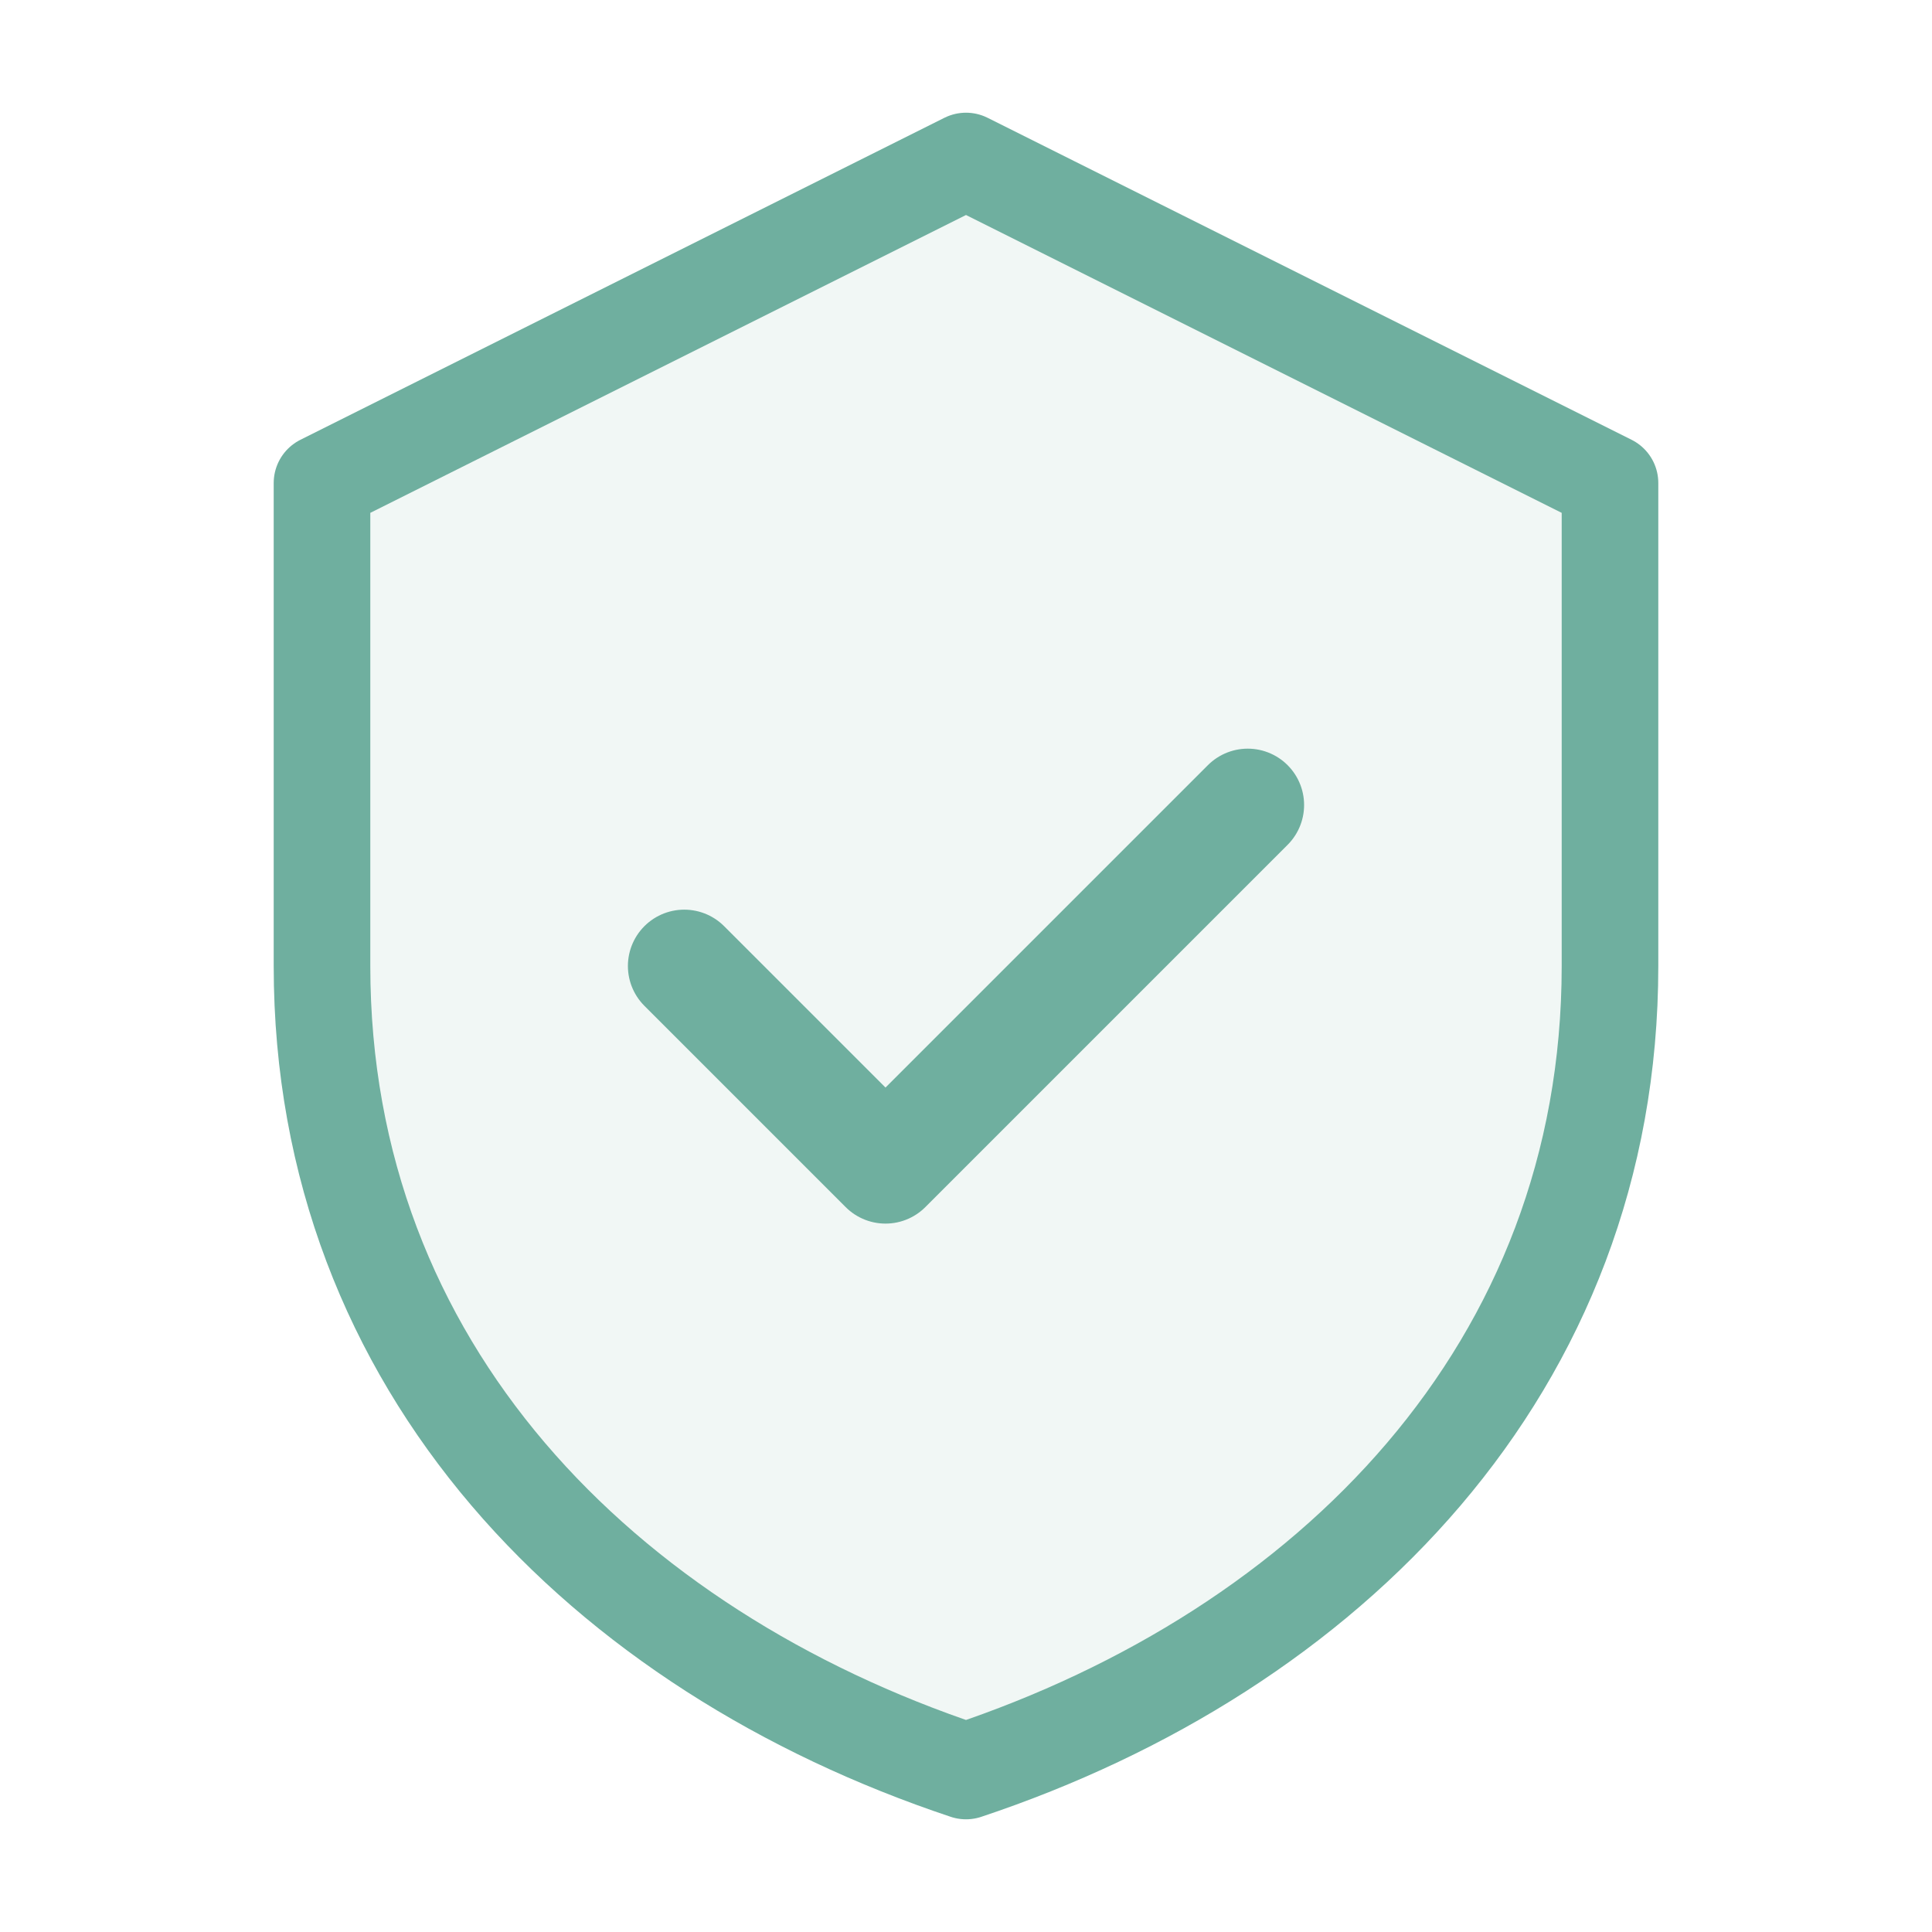
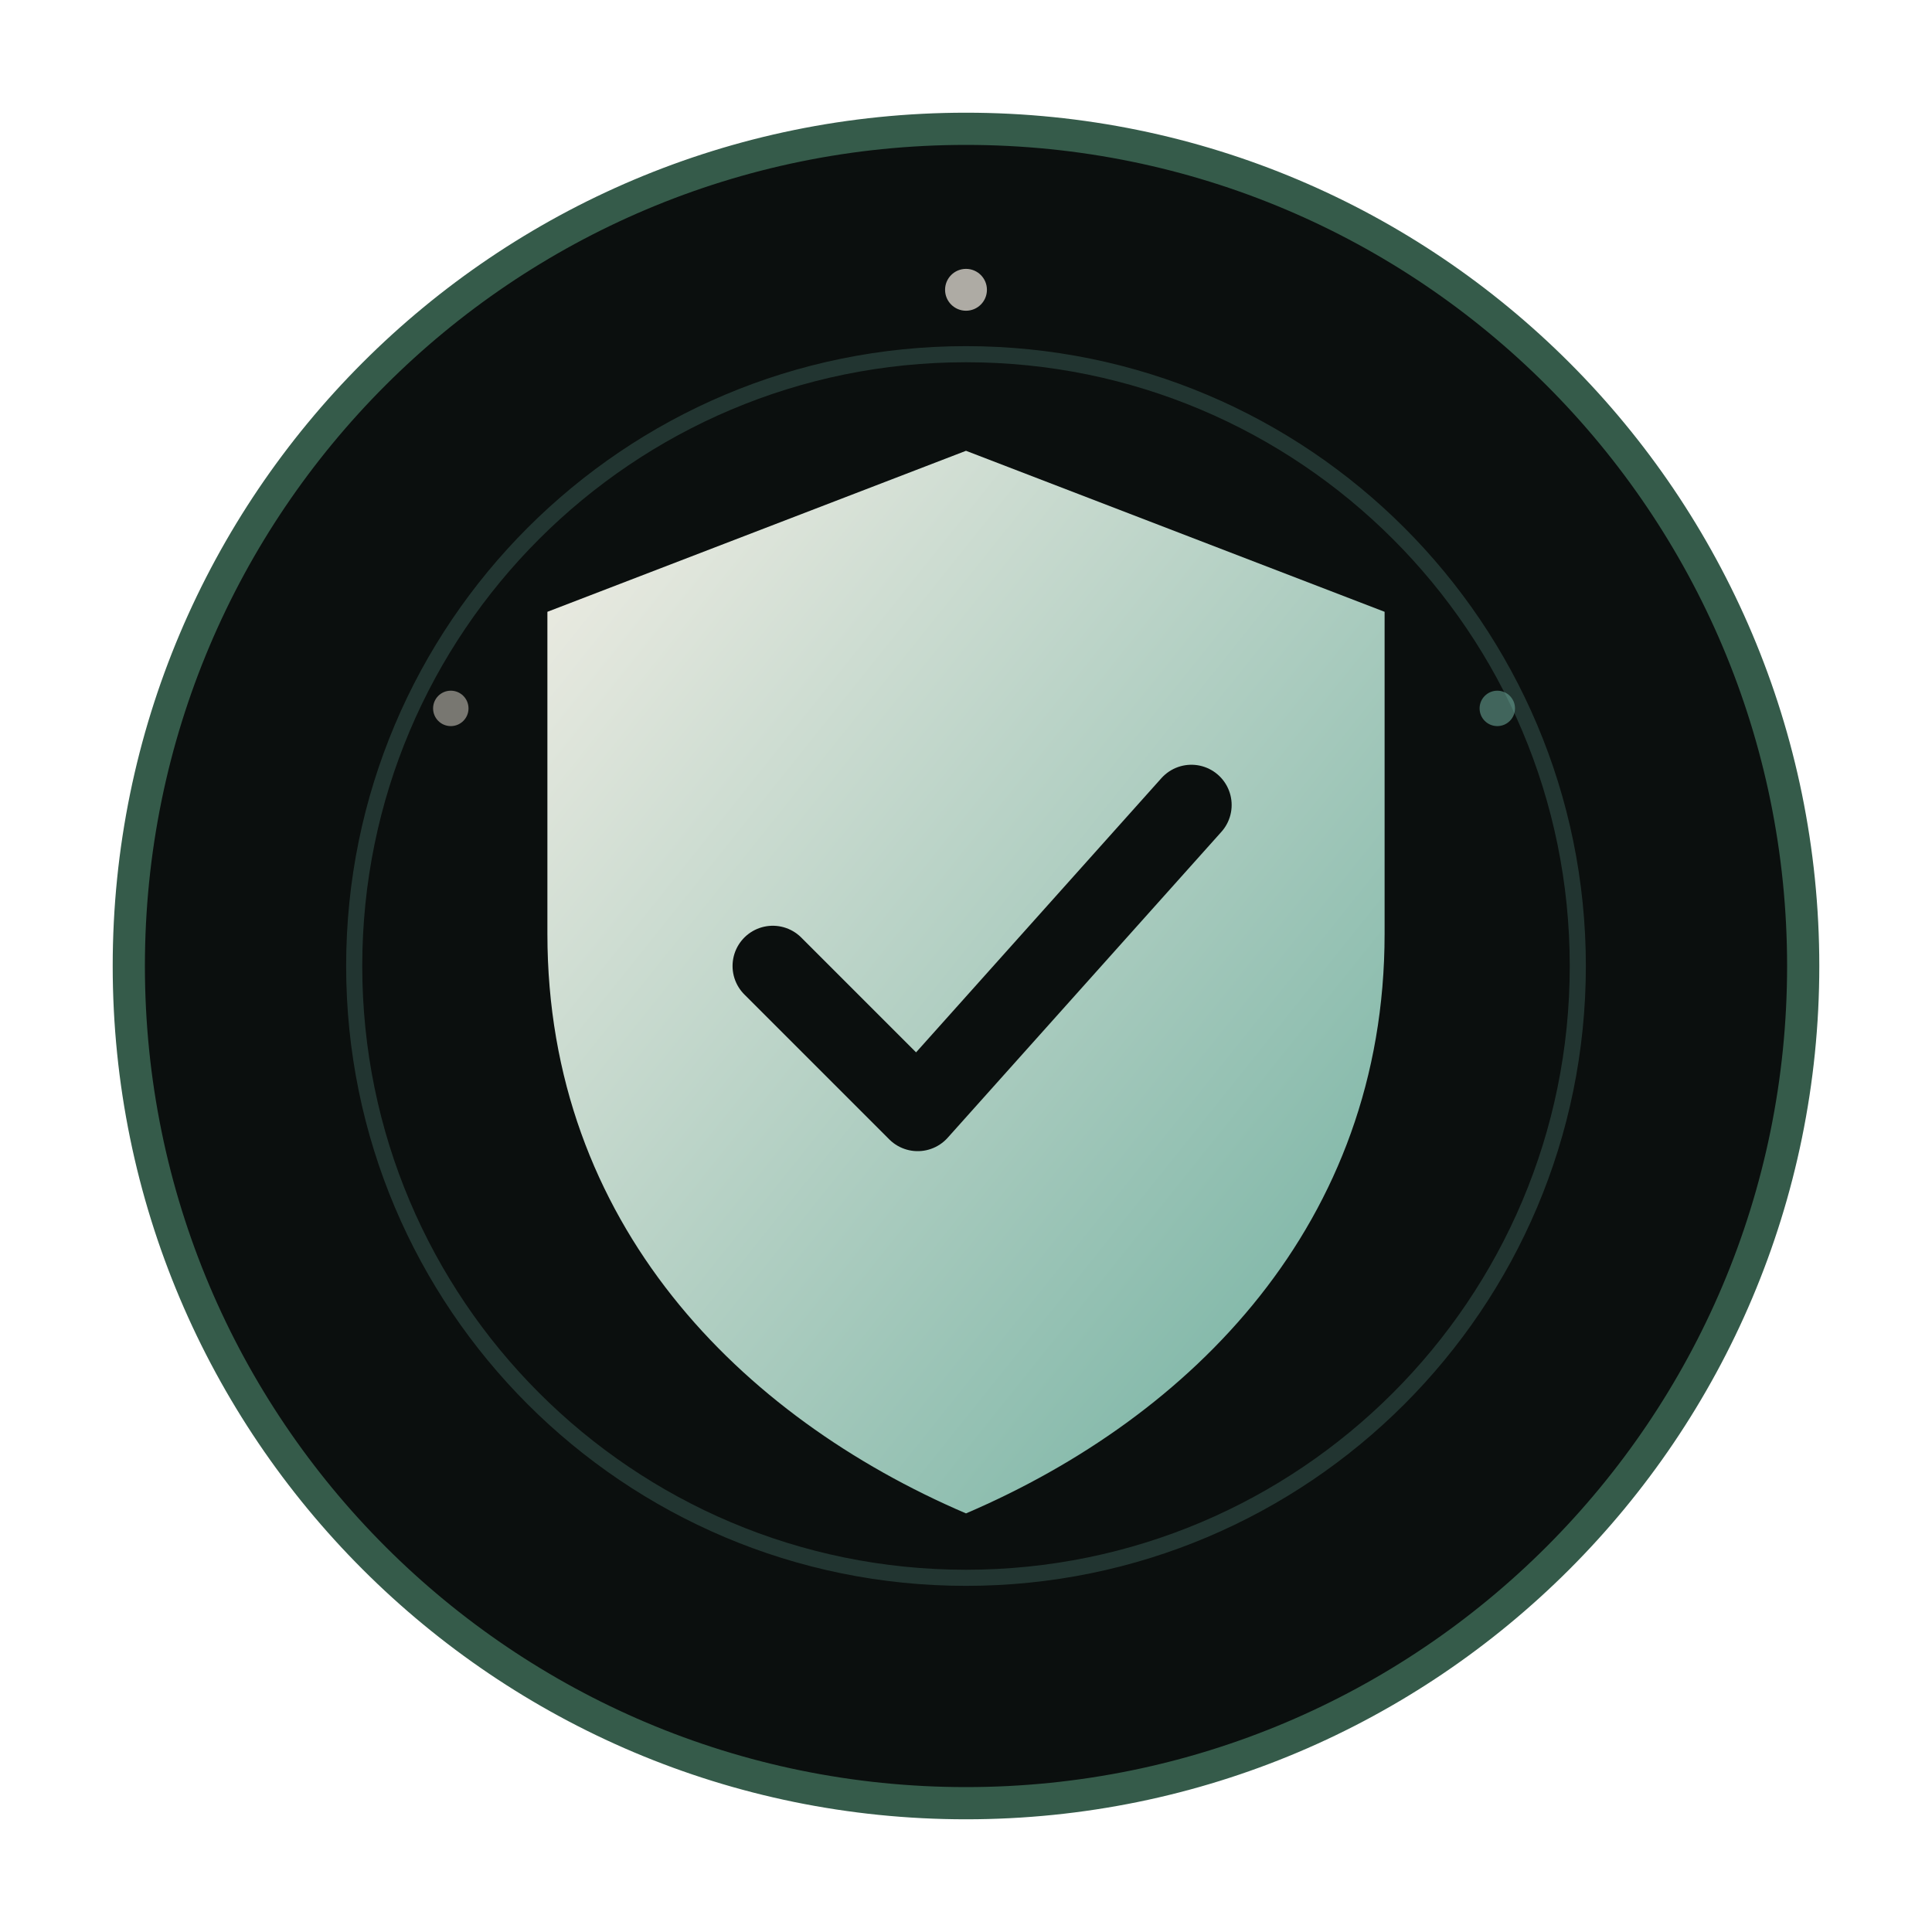
- <svg xmlns="http://www.w3.org/2000/svg" viewBox="0 0 24 24" fill="none">
-   <path d="M12 2 L20 6 L20 12 C20 17 16.5 20.5 12 22 C7.5 20.5 4 17 4 12 L4 6 Z" stroke="#6FAF9F" stroke-width="1.2" fill="#6FAF9F" fill-opacity="0.1" stroke-linecap="round" stroke-linejoin="round" />
-   <polyline points="8.5,12 11,14.5 15.5,10" stroke="#6FAF9F" stroke-width="1.4" stroke-linecap="round" stroke-linejoin="round" fill="none" />
+ <svg xmlns="http://www.w3.org/2000/svg" viewBox="0 0 120 120" fill="none">
+   <defs>
+     <linearGradient id="coaShield" x1="0" y1="0" x2="1" y2="1">
+       <stop offset="0%" stop-color="#F2EEE5" />
+       <stop offset="100%" stop-color="#6FAF9F" />
+     </linearGradient>
+   </defs>
+   <circle cx="60" cy="60" r="52" fill="#0B0F0E" stroke="#355B4A" stroke-width="2" />
+   <circle cx="60" cy="60" r="38" stroke="#6FAF9F" stroke-opacity="0.24" />
+   <path d="M60 28     L86 38     V58     C86 76 74 88 60 94     C46 88 34 76 34 58     V38     Z" fill="url(#coaShield)" />
+   <path d="M48 60 L57 69 L74 50" stroke="#0B0F0E" stroke-width="5" stroke-linecap="round" stroke-linejoin="round" />
+   <circle cx="28" cy="44" r="1.1" fill="#EDE8DE" fill-opacity="0.48" />
+   <circle cx="93" cy="44" r="1.1" fill="#6FAF9F" fill-opacity="0.54" />
+   <circle cx="60" cy="18" r="1.3" fill="#EDE8DE" fill-opacity="0.72" />
</svg>
